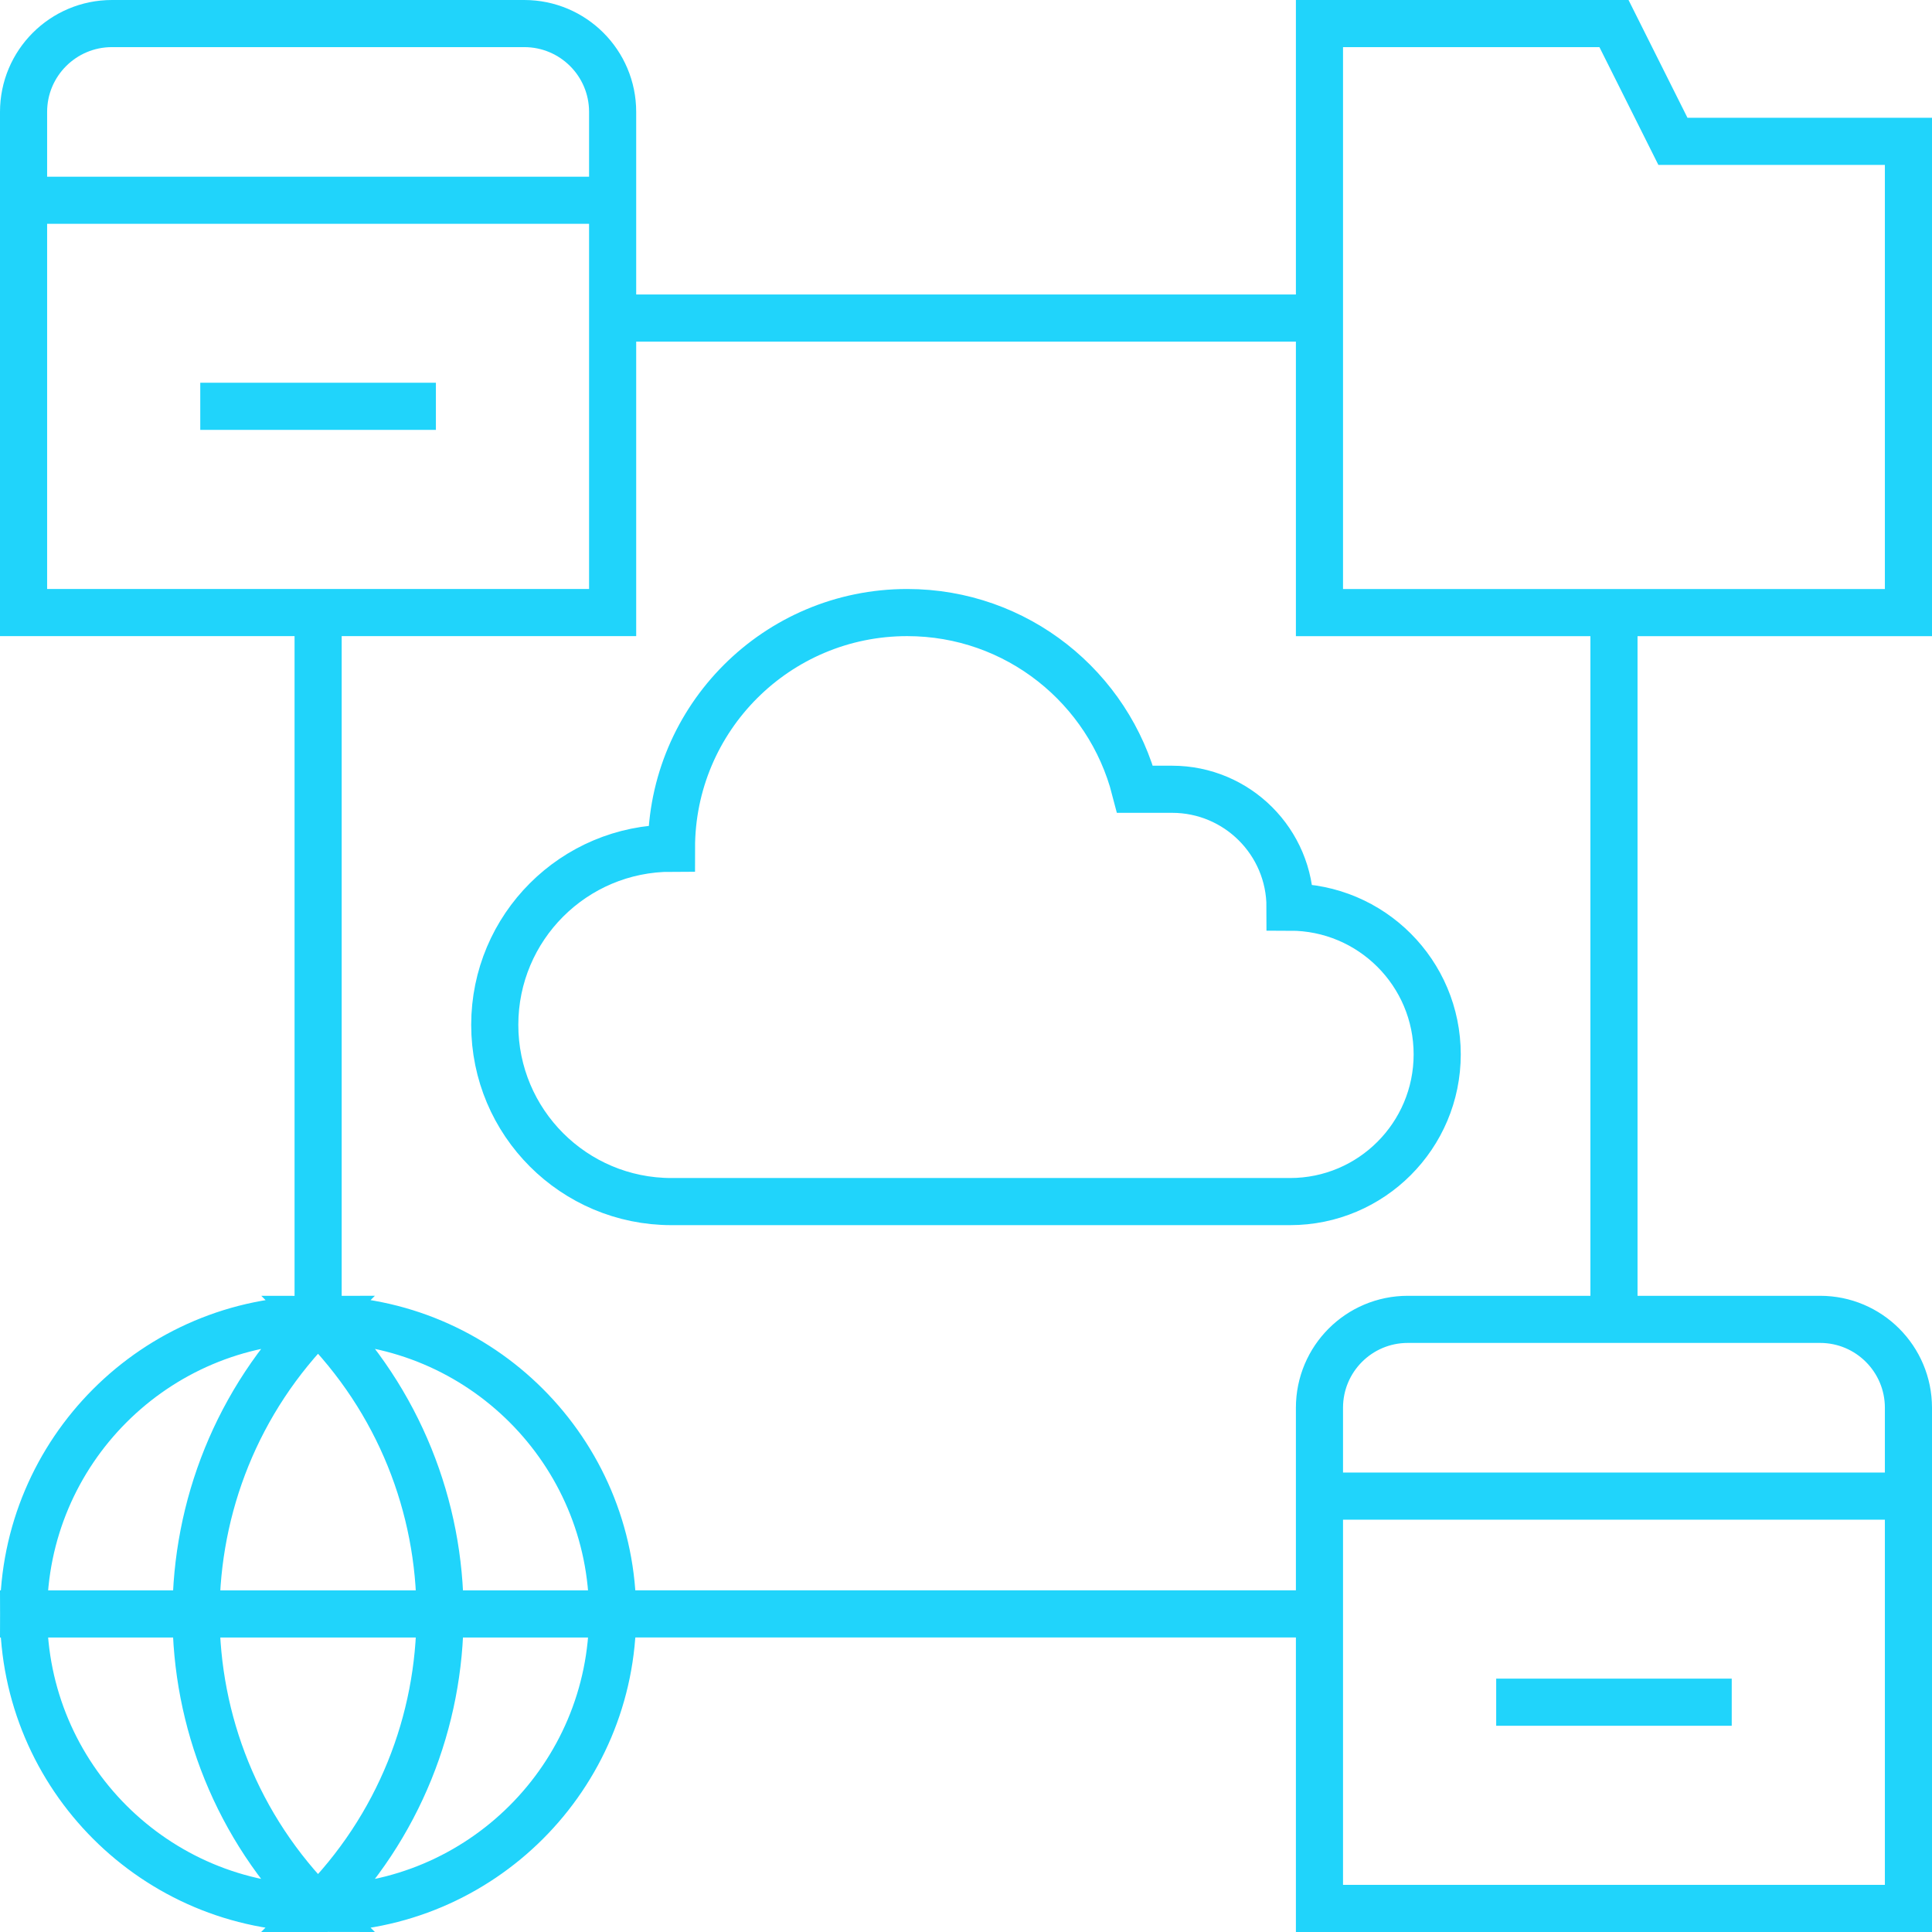
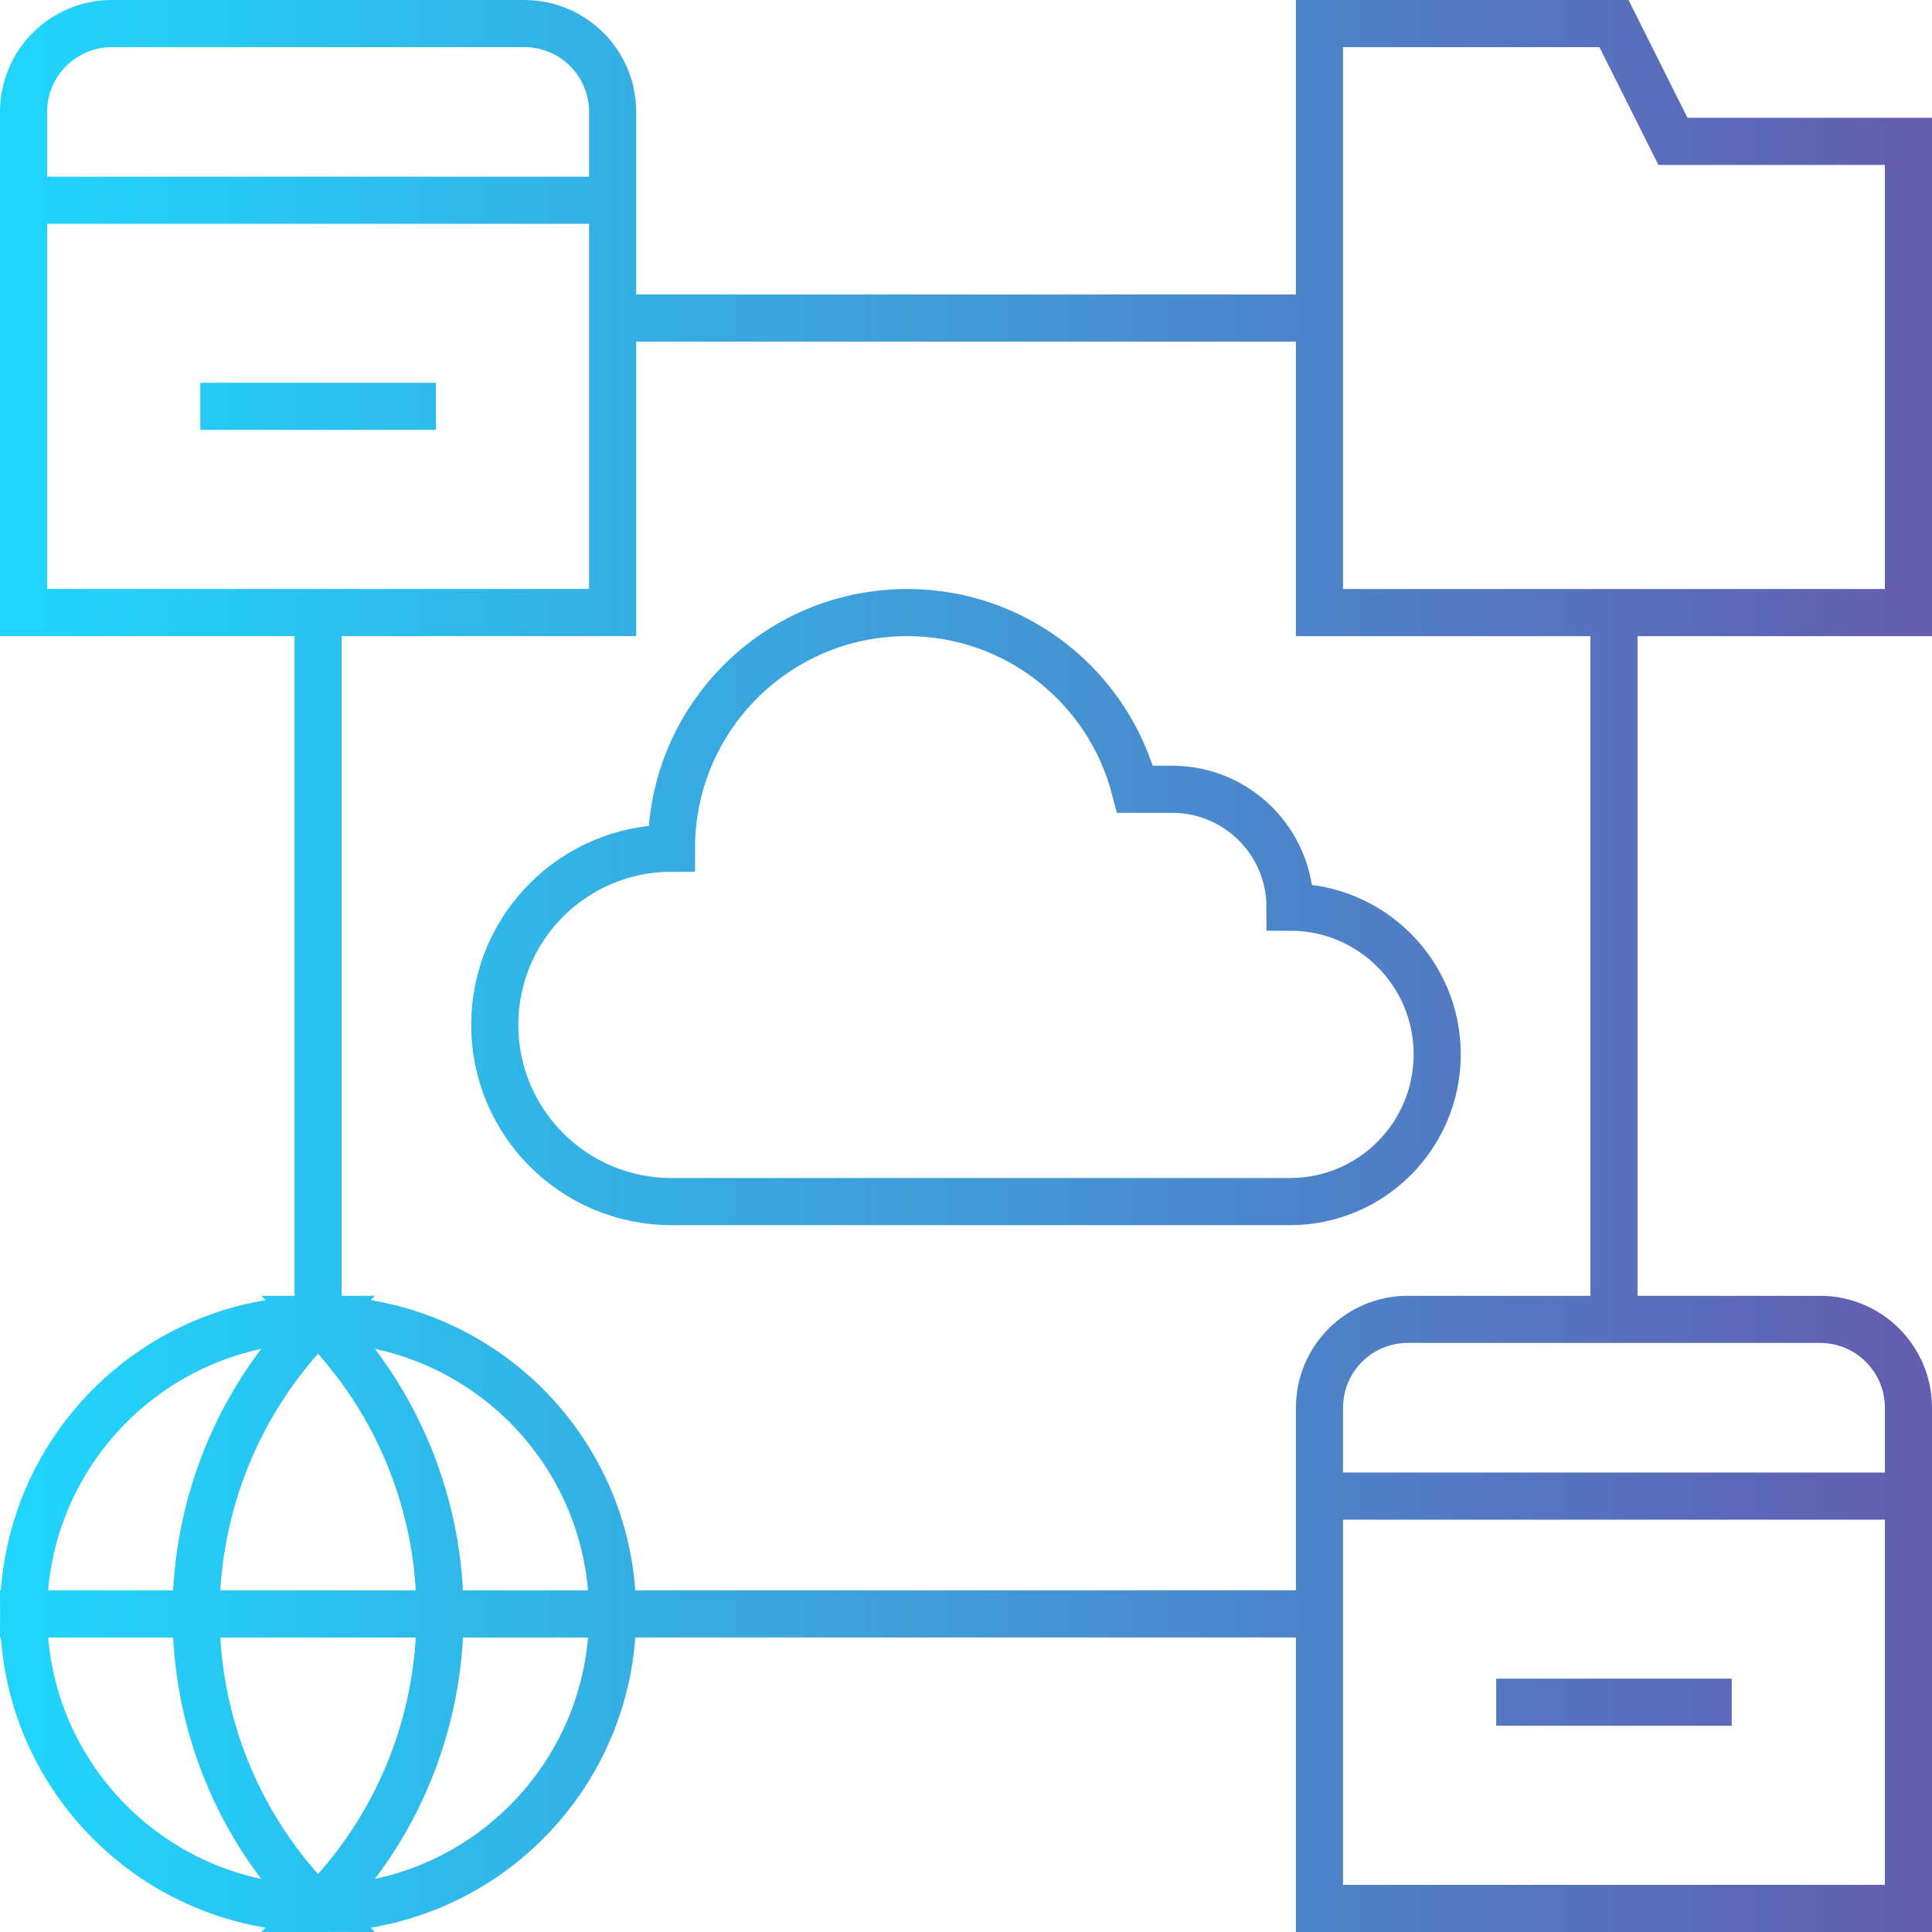
<svg xmlns="http://www.w3.org/2000/svg" style="isolation:isolate" viewBox="153 24.502 82 82" width="82" height="82">
  <linearGradient id="_lgradient_6" x1="0%" y1="50%" x2="100%" y2="50%">
    <stop offset="0.435%" stop-opacity="1" style="stop-color:rgb(32,212,251)" />
    <stop offset="100%" stop-opacity="1" style="stop-color:rgb(98,94,177)" />
  </linearGradient>
-   <path d=" M 209.002 88.001 L 234 88.001 L 234 105.502 L 209.002 105.502 L 209.002 88.001 Z  M 209.002 88.001 L 209.002 84.252 C 209.002 82.178 210.68 80.5 212.75 80.5 L 230.252 80.5 C 232.322 80.5 234 82.182 234 84.252 L 234 88.001 L 209.002 88.001 Z  M 216.503 96.748 L 226.5 96.748 L 216.503 96.748 Z  M 154 33.002 L 179.002 33.002 L 179.002 50.501 L 154 50.501 L 154 33.002 Z  M 154 33.002 L 154 29.251 C 154 27.18 155.681 25.502 157.752 25.502 L 175.25 25.502 C 177.324 25.502 179.002 27.18 179.002 29.251 L 179.002 33.002 L 154 33.002 Z  M 161.5 41.747 L 171.501 41.747 L 161.5 41.747 Z  M 171.677 93.003 C 171.677 88.477 169.95 83.952 166.502 80.5 C 173.402 80.5 179.001 86.1 179.001 93.003 L 171.677 93.003 Z  M 171.677 93.003 C 171.677 97.526 169.95 102.05 166.498 105.502 L 166.502 105.502 C 173.402 105.502 179.001 99.907 179.001 93.003 L 171.677 93.003 Z  M 161.32 93.003 C 161.324 88.477 163.049 83.952 166.498 80.5 C 159.598 80.504 154 86.1 154 93.003 L 161.32 93.003 Z  M 161.32 93.003 C 161.32 97.526 163.047 102.05 166.498 105.502 C 159.595 105.502 154 99.907 154 93.003 L 161.32 93.003 Z  M 171.677 93.003 C 171.677 88.477 169.95 83.952 166.498 80.5 C 163.049 83.952 161.324 88.477 161.32 93.003 L 171.677 93.003 Z  M 171.677 93.003 C 171.677 97.526 169.95 102.05 166.498 105.502 C 163.046 102.05 161.32 97.526 161.32 93.003 L 171.677 93.003 Z  M 234 50.503 L 209.002 50.503 L 209.002 25.502 L 221.502 25.502 L 224.004 30.501 L 234 30.501 L 234 50.503 Z  M 181.499 75.501 C 177.354 75.501 173.999 72.143 173.999 68.001 C 173.999 63.86 177.354 60.502 181.499 60.502 C 181.499 54.975 185.978 50.501 191.504 50.501 C 196.162 50.501 200.064 53.688 201.177 58.001 L 202.747 58.001 C 205.511 58.001 207.753 60.239 207.753 63.003 L 207.753 63.003 C 211.206 63.003 213.999 65.8 213.999 69.252 C 213.999 72.7 211.206 75.501 207.753 75.501 L 181.499 75.501 Z  M 166.502 50.501 L 166.502 80.501 L 166.502 50.501 Z  M 221.502 50.501 L 221.502 80.501 L 221.502 50.501 Z  M 178.998 93 L 208.998 93 L 178.998 93 Z  M 178.998 38.002 L 209.002 38.002 L 178.998 38.002 Z " fill-rule="evenodd" fill="none" vector-effect="non-scaling-stroke" stroke-width="2" stroke="url(#_lgradient_6)" stroke-linejoin="miter" stroke-linecap="square" stroke-miterlimit="3" />
+   <path d=" M 209.002 88.001 L 234 88.001 L 234 105.502 L 209.002 105.502 L 209.002 88.001 Z  M 209.002 88.001 L 209.002 84.252 C 209.002 82.178 210.68 80.5 212.75 80.5 L 230.252 80.5 C 232.322 80.5 234 82.182 234 84.252 L 234 88.001 L 209.002 88.001 Z  M 216.503 96.748 L 226.5 96.748 L 216.503 96.748 Z  M 154 33.002 L 179.002 33.002 L 179.002 50.501 L 154 50.501 L 154 33.002 Z  M 154 33.002 L 154 29.251 C 154 27.18 155.681 25.502 157.752 25.502 L 175.25 25.502 C 177.324 25.502 179.002 27.18 179.002 29.251 L 179.002 33.002 L 154 33.002 Z  M 161.5 41.747 L 171.501 41.747 L 161.5 41.747 Z  M 171.677 93.003 C 171.677 88.477 169.95 83.952 166.502 80.5 C 173.402 80.5 179.001 86.1 179.001 93.003 L 171.677 93.003 Z  M 171.677 93.003 C 171.677 97.526 169.95 102.05 166.498 105.502 L 166.502 105.502 C 173.402 105.502 179.001 99.907 179.001 93.003 L 171.677 93.003 Z  M 161.32 93.003 C 161.324 88.477 163.049 83.952 166.498 80.5 C 159.598 80.504 154 86.1 154 93.003 L 161.32 93.003 Z  M 161.32 93.003 C 161.32 97.526 163.047 102.05 166.498 105.502 C 159.595 105.502 154 99.907 154 93.003 L 161.32 93.003 Z  M 171.677 93.003 C 171.677 88.477 169.95 83.952 166.498 80.5 C 163.049 83.952 161.324 88.477 161.32 93.003 L 171.677 93.003 Z  M 171.677 93.003 C 171.677 97.526 169.95 102.05 166.498 105.502 C 163.046 102.05 161.32 97.526 161.32 93.003 L 171.677 93.003 Z  M 234 50.503 L 209.002 50.503 L 209.002 25.502 L 221.502 25.502 L 224.004 30.501 L 234 30.501 L 234 50.503 Z  M 181.499 75.501 C 177.354 75.501 173.999 72.143 173.999 68.001 C 173.999 63.86 177.354 60.502 181.499 60.502 C 181.499 54.975 185.978 50.501 191.504 50.501 C 196.162 50.501 200.064 53.688 201.177 58.001 L 202.747 58.001 C 205.511 58.001 207.753 60.239 207.753 63.003 L 207.753 63.003 C 211.206 63.003 213.999 65.8 213.999 69.252 C 213.999 72.7 211.206 75.501 207.753 75.501 L 181.499 75.501 Z  M 166.502 50.501 L 166.502 80.501 L 166.502 50.501 Z  M 221.502 50.501 L 221.502 80.501 L 221.502 50.501 Z  M 178.998 93 L 208.998 93 L 178.998 93 Z  M 178.998 38.002 L 209.002 38.002 L 178.998 38.002 Z " fill-rule="evenodd" fill="none" stroke-width="2" stroke="url(#_lgradient_6)" stroke-linejoin="miter" stroke-linecap="square" stroke-miterlimit="3" />
</svg>
